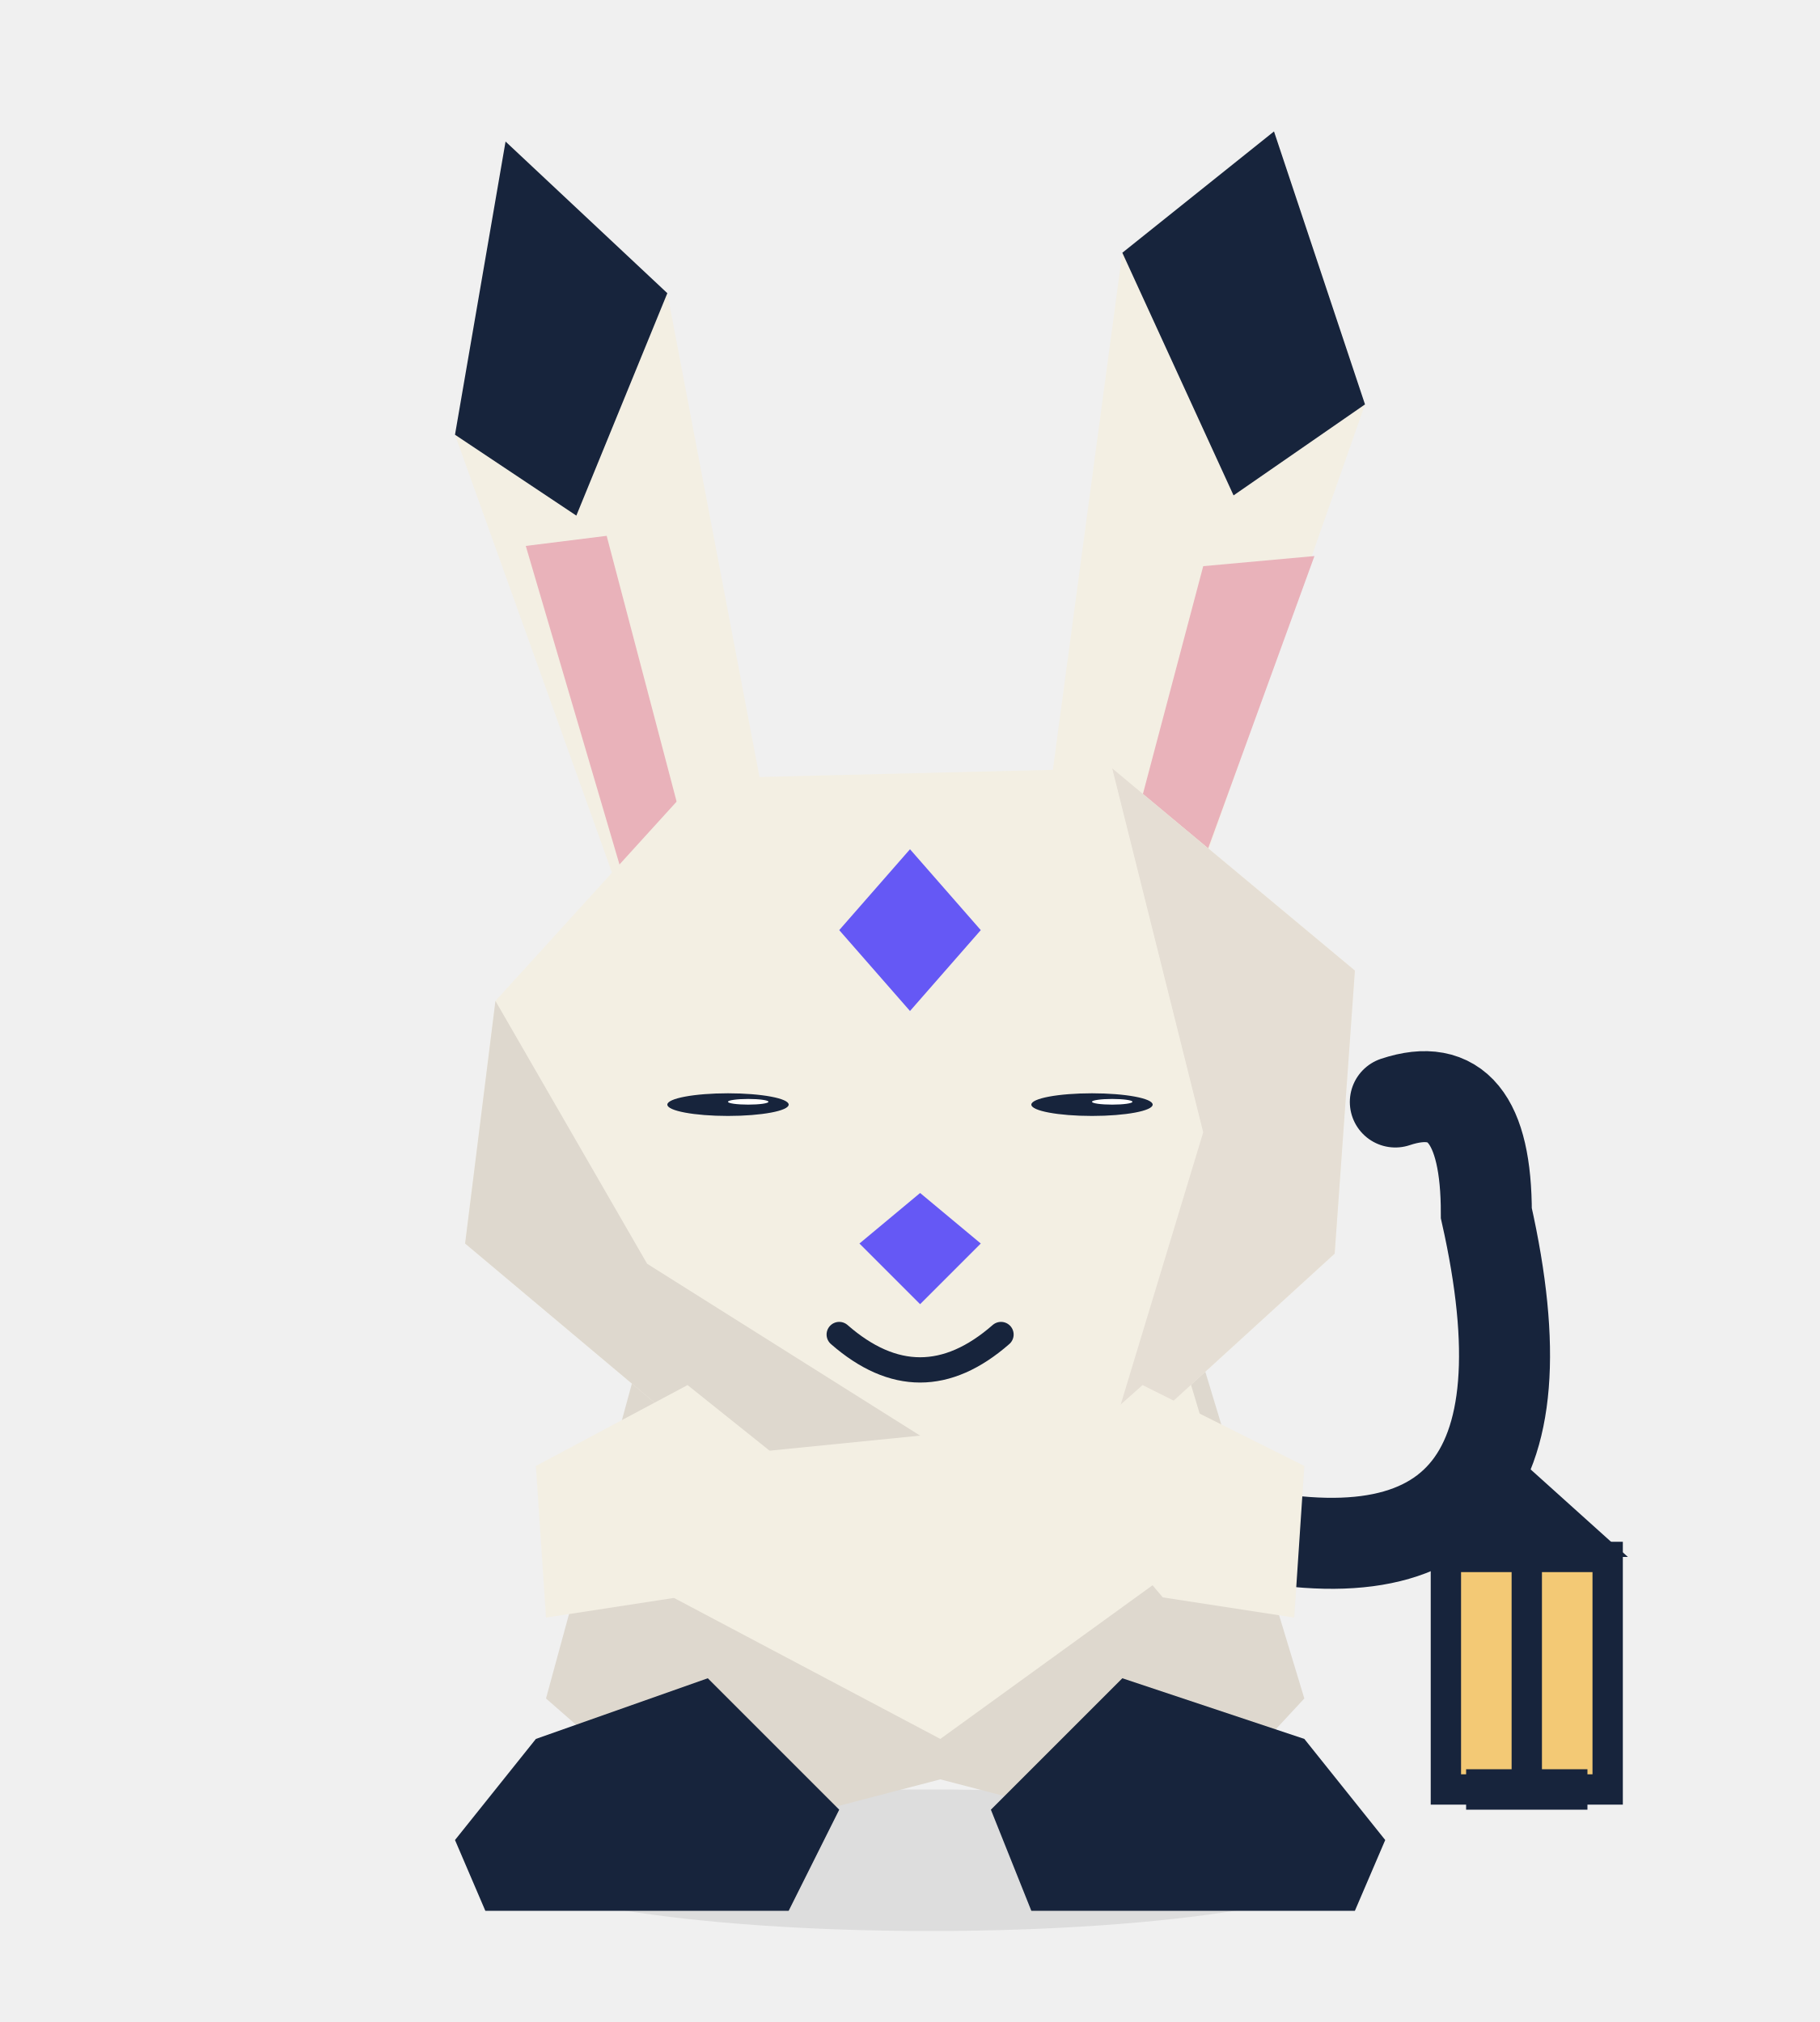
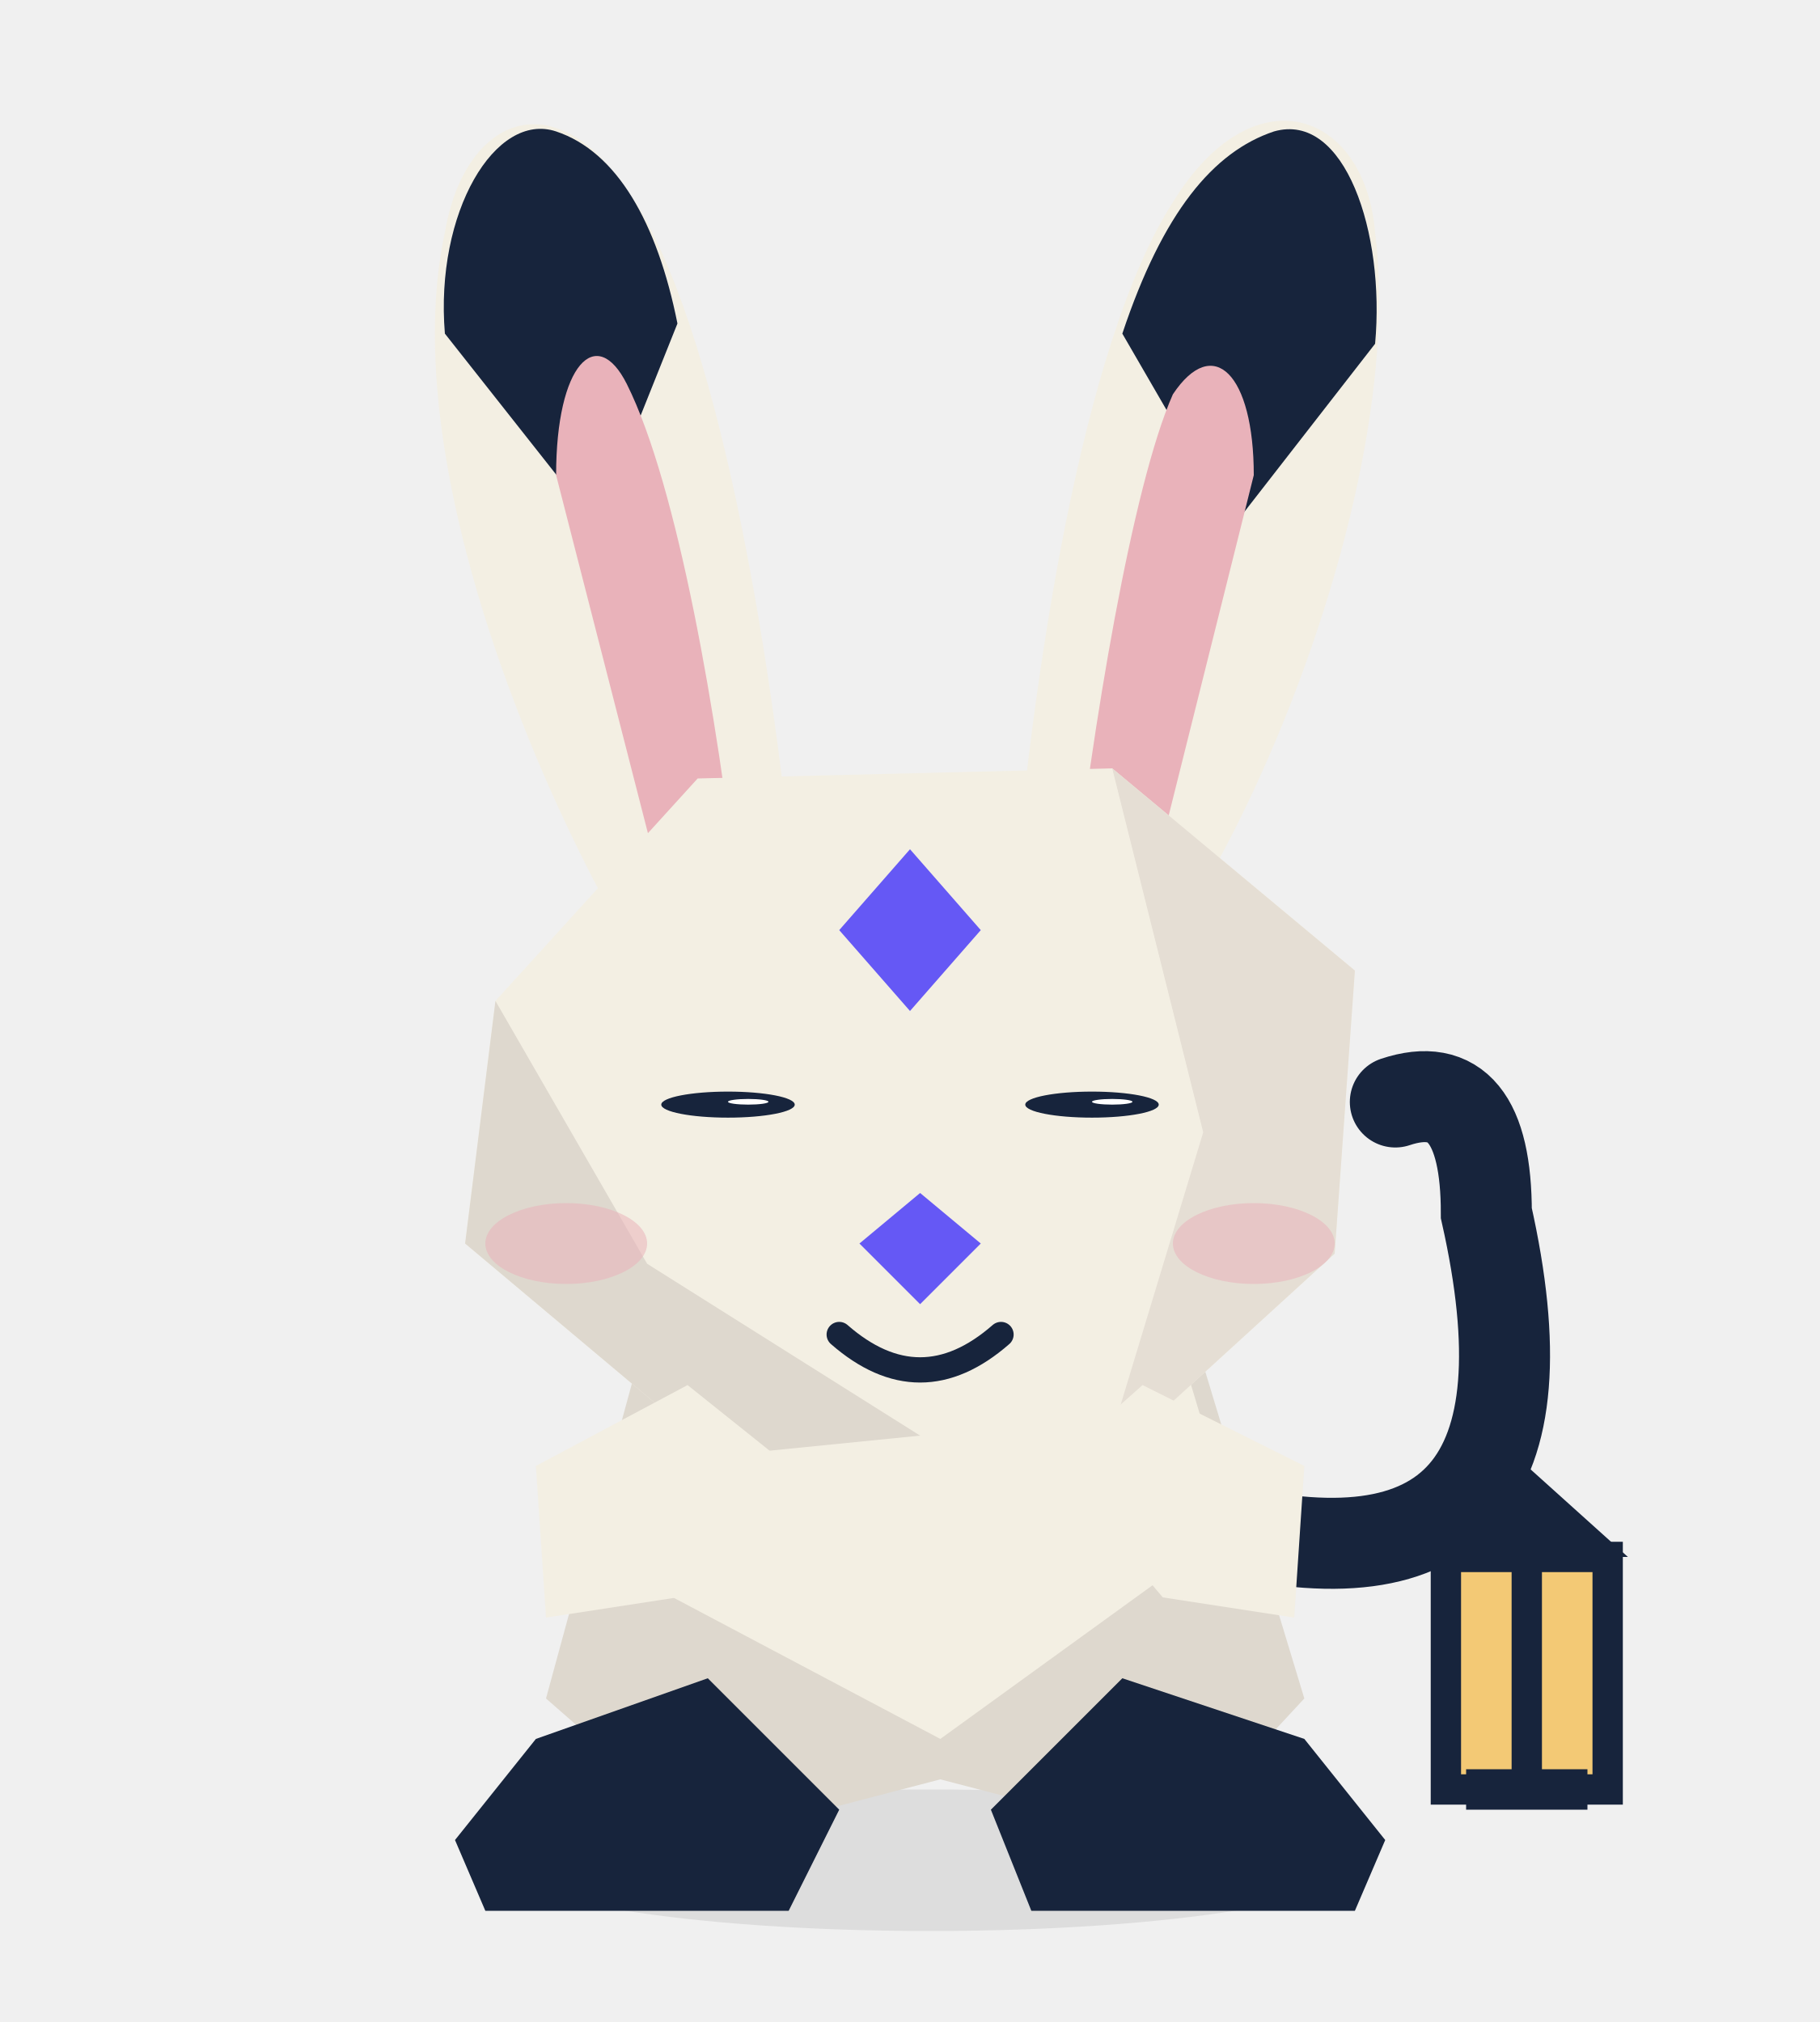
<svg xmlns="http://www.w3.org/2000/svg" class="khwezi-mark " data-pose="offline" viewBox="0 0 180 200" fill="none">
  <ellipse cx="92" cy="184" rx="43" ry="7" fill="currentColor" opacity=".08" />
  <g class="khwezi-body">
    <path d="M120 151Q156 160 147 120Q147 106 138 109" stroke="#17243C" stroke-width="9" stroke-linecap="round" />
    <g class="khwezi-ear khwezi-ear-left">
-       <path d="M64 96 45 43 50 14 66 29 78 92Z" fill="#F3EFE3" />
-       <path d="m45 43 5-29 16 15-9 22Z" fill="#17243C" />
-       <path d="m60 53 10 38-8-3-10-34Z" fill="#E9B2BA" />
+       <path d="M65 98C54 81 39 46 44 23c2-12 12-16 20-1 8 15 13 47 15 71Z" fill="#F3EFE3" />
+       <path d="M44 33C43 21 49 11 55 13c6 2 10 9 12 19l-8 20Z" fill="#17243C" />
+       <path d="M55 47c0-11 4-15 7-9 5 10 9 33 11 51l-8-3Z" fill="#E9B2BA" />
    </g>
    <g class="khwezi-ear khwezi-ear-right">
-       <path d="m102 92 9-67 15-12 9 27-20 57Z" fill="#F3EFE3" />
-       <path d="m111 25 15-12 9 27-13 9Z" fill="#17243C" />
-       <path d="m119 56-9 34 8-2 12-33Z" fill="#E9B2BA" />
+       <path d="M100 92c2-25 7-58 16-72 8-13 19-9 20 3 3 24-12 61-24 75Z" fill="#F3EFE3" />
+       <path d="M111 33c4-12 9-18 15-20 7-2 11 10 10 21l-14 18Z" fill="#17243C" />
+       <path d="M124 47c0-10-4-14-8-8-4 9-8 33-10 51l8-3Z" fill="#E9B2BA" />
    </g>
    <path d="m63 135-9 33 16 14 23-6 23 6 13-14-10-33Z" fill="#DED8CE" />
    <path d="m67 133-8 21 34 18 29-21-6-20Z" fill="#F3EFE3" />
    <path d="m53 172 17-6 13 13-5 10H48l-3-7Z" fill="#17243C" />
    <path d="m111 166 18 6 8 10-3 7h-32l-4-10Z" fill="#17243C" />
    <path d="m49 99 20-22 41-1 24 20-2 28-23 21-38-1-25-21Z" fill="#F3EFE3" />
    <path d="m49 99-3 24 25 21 20-2-27-17Z" fill="#DED8CE" />
    <path d="m110 76 24 20-2 28-23 21 10-33Z" fill="#E5DED4" />
    <path d="m68 137-15 8 1 15 13-2 11-13Z" fill="#F3EFE3" />
    <path d="m113 137 16 8-1 15-13-2-11-13Z" fill="#F3EFE3" />
    <g class="khwezi-eyes" transform="translate(0 94) scale(1 .14)">
-       <ellipse cx="72" cy="109" rx="6" ry="8" fill="#17243C" />
-       <ellipse cx="108" cy="109" rx="6" ry="8" fill="#17243C" />
+       <ellipse cx="72" cy="109" rx="6.6" ry="9.2" fill="#17243C" />
+       <ellipse cx="108" cy="109" rx="6.6" ry="9.2" fill="#17243C" />
      <circle cx="74" cy="107" r="2" fill="white" />
      <circle cx="110" cy="107" r="2" fill="white" />
    </g>
+     <ellipse cx="56" cy="123" rx="8" ry="4" fill="#E9B2BA" opacity=".55" />
+     <ellipse cx="124" cy="123" rx="8" ry="4" fill="#E9B2BA" opacity=".55" />
    <path d="m85 123 6-5 6 5-6 6Z" fill="#6558F5" />
    <path d="M83 132q8 7 16 0" stroke="#17243C" stroke-width="2.5" stroke-linecap="round" />
    <path d="m90 84 7 8-7 8-7-8Z" fill="#6558F5" />
  </g>
  <g class="khwezi-lantern">
    <path d="m141 154 10-9 10 9Z" fill="#17243C" />
    <path d="M143 154h16v23h-16Z" fill="#F3C975" />
    <path d="M143 154h16v23h-16ZM151 154v23" stroke="#17243C" stroke-width="3" />
    <path d="M145 177h12" stroke="#17243C" stroke-width="4" />
  </g>
</svg>
